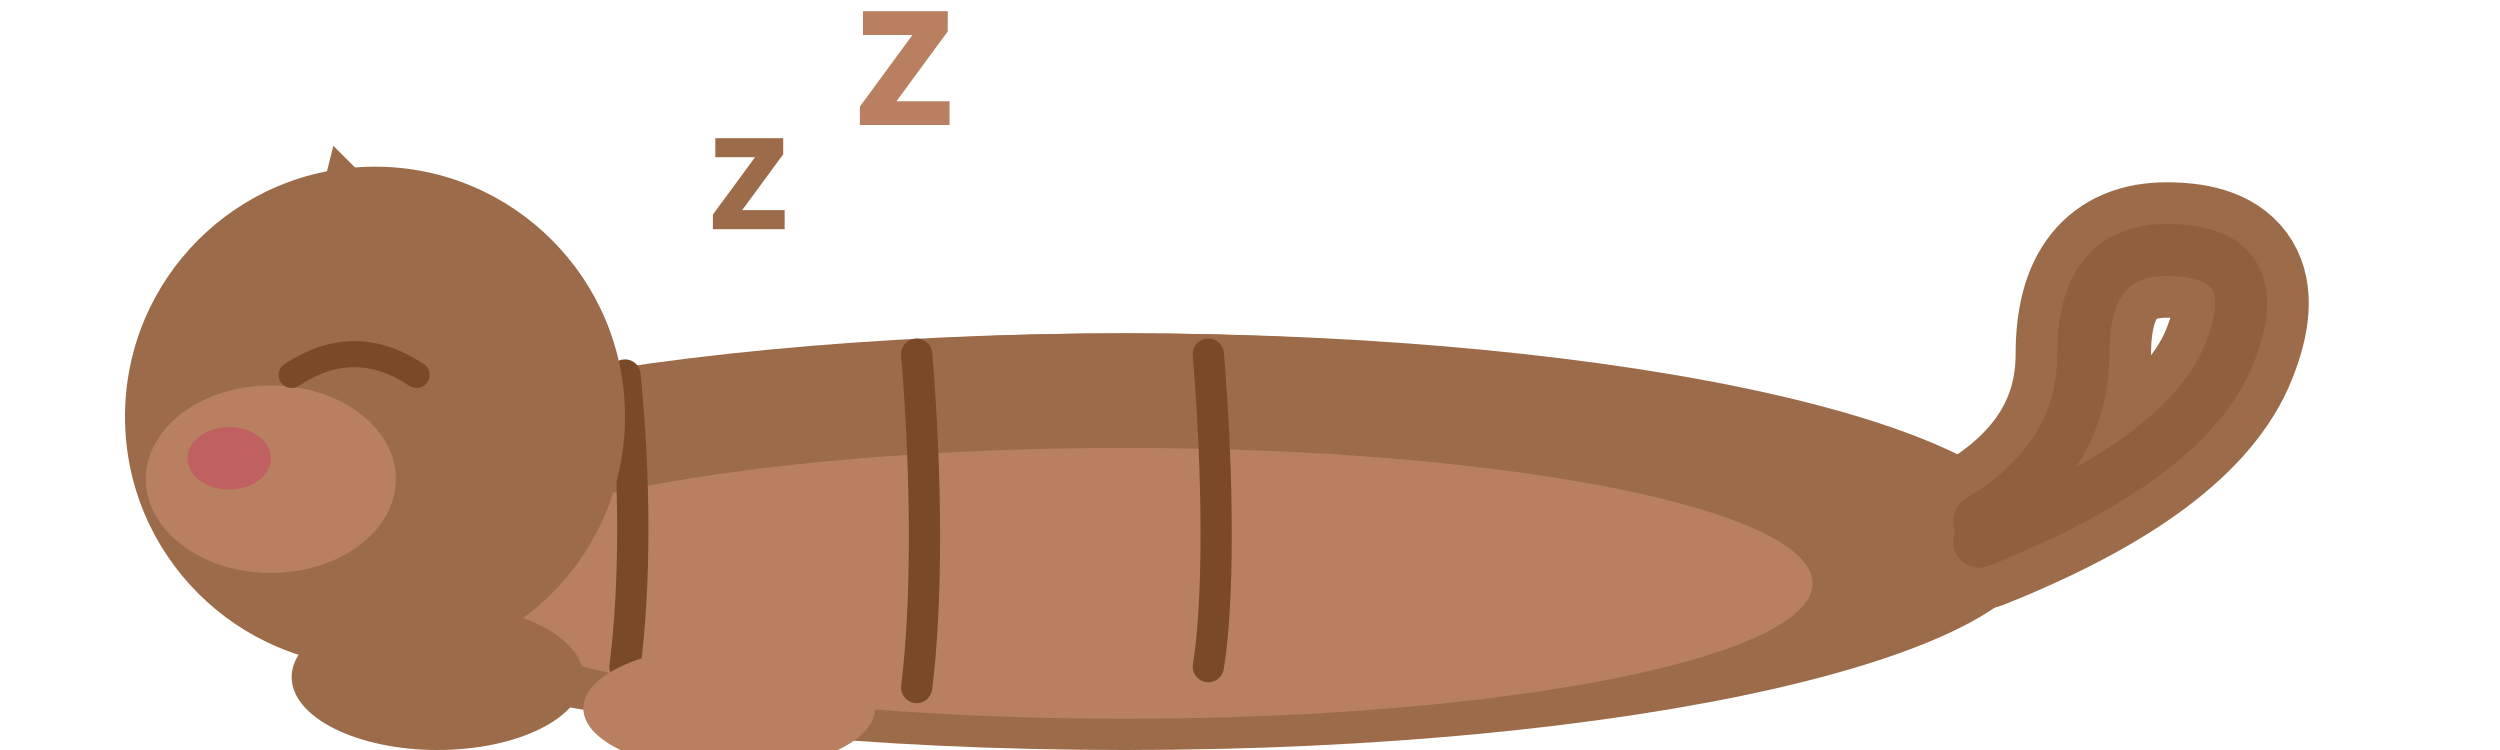
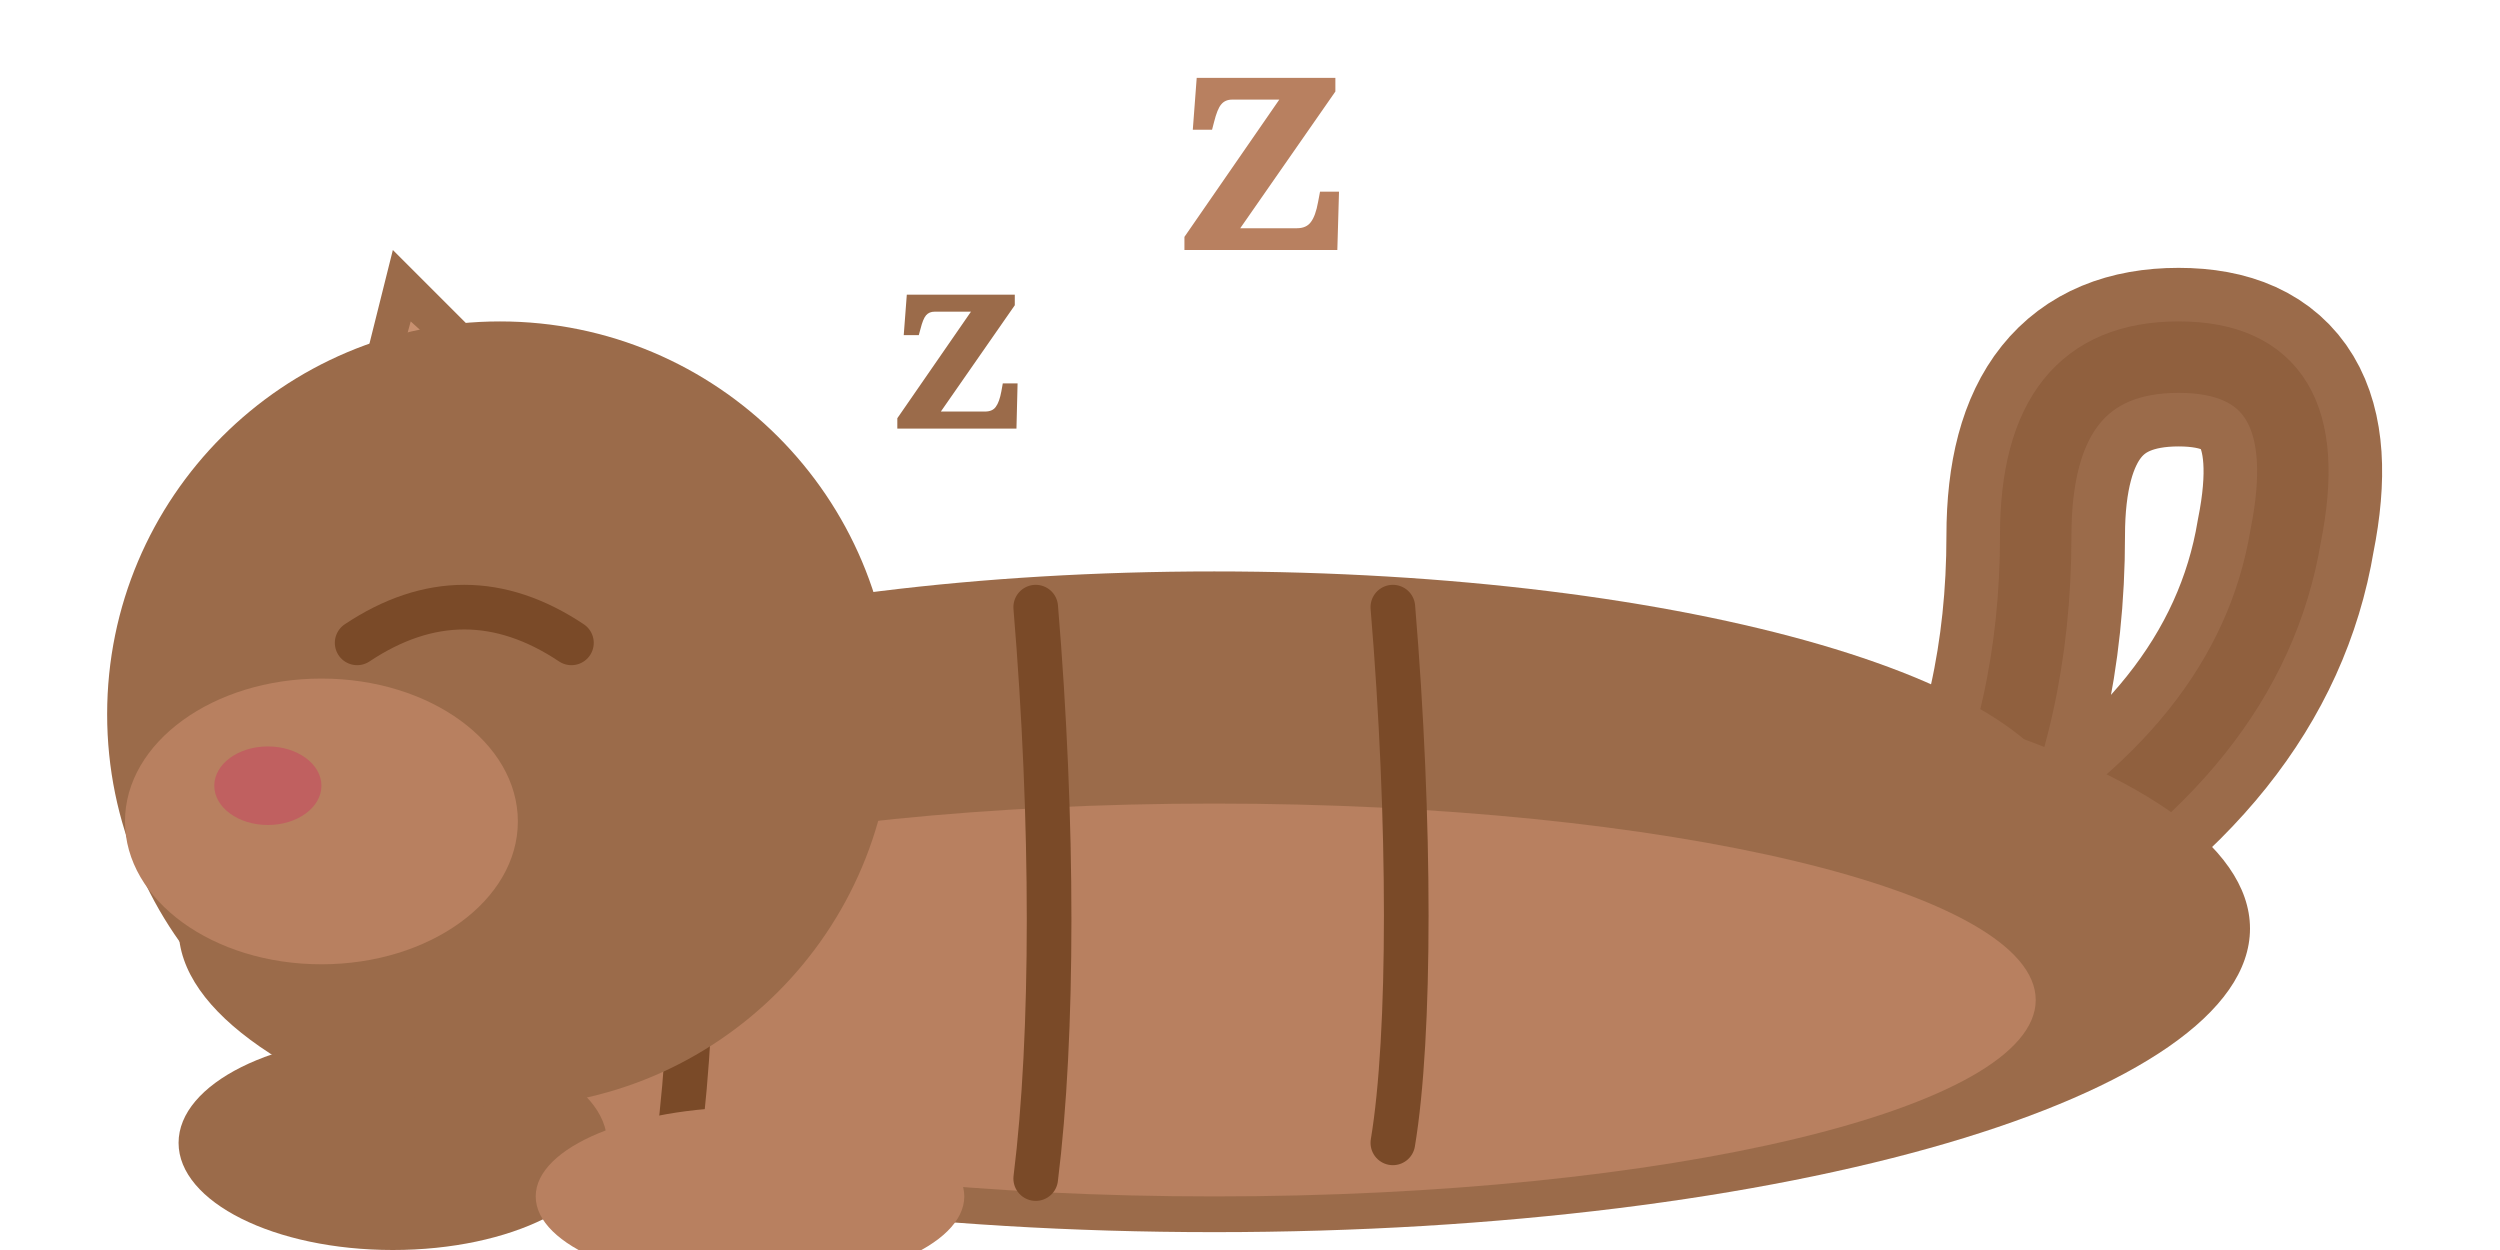
- <svg xmlns="http://www.w3.org/2000/svg" viewBox="0 0 240 72" width="240" height="72" role="img" aria-label="brown cat sleeping curled up">
-   <style>
- .g{animation:breathe 5s ease-in-out infinite}
- .z1{animation:z1 3s ease-in-out infinite;transform-box:fill-box;transform-origin:0% 100%}
- .z2{animation:z2 3s ease-in-out infinite 1.5s;transform-box:fill-box;transform-origin:0% 100%}
- @keyframes breathe{0%,100%{transform:scaleY(1)}50%{transform:scaleY(1.04)}}
- @keyframes z1{0%{transform:translate(0,0) scale(1);opacity:1}100%{transform:translate(10px,-32px) scale(1.4);opacity:0}}
- @keyframes z2{0%{transform:translate(0,0) scale(.7);opacity:0}15%{opacity:.8}100%{transform:translate(14px,-44px) scale(1.6);opacity:0}}
- </style>
-   <g class="g">
-     <ellipse cx="108" cy="52" rx="88" ry="20" fill="#9b6b4a" />
-     <ellipse cx="108" cy="48" rx="74" ry="16" fill="#9b6b4a" />
-     <ellipse cx="108" cy="56" rx="66" ry="13" fill="#b88060" />
-     <path d="M190,52 Q210,44 214,34 Q218,24 208,24 Q200,24 200,34 Q200,44 190,50" stroke="#9b6b4a" stroke-width="13" fill="none" stroke-linecap="round" />
-     <path d="M190,52 Q210,44 214,34 Q218,24 208,24 Q200,24 200,34 Q200,44 190,50" stroke="#7a4a28" stroke-width="5" fill="none" stroke-linecap="round" opacity=".35" />
-     <path d="M60,36 C61,46 61,56 60,64" stroke="#7a4a28" stroke-width="3" fill="none" stroke-linecap="round" />
-     <path d="M88,34 C89,46 89,58 88,66" stroke="#7a4a28" stroke-width="3" fill="none" stroke-linecap="round" />
-     <path d="M116,34 C117,46 117,58 116,64" stroke="#7a4a28" stroke-width="3" fill="none" stroke-linecap="round" />
-     <ellipse cx="42" cy="65" rx="14" ry="7" fill="#9b6b4a" />
-     <ellipse cx="70" cy="68" rx="14" ry="6" fill="#b88060" />
-     <polygon points="28,30 32,14 46,28" fill="#9b6b4a" />
-     <polygon points="30,29 33,18 44,28" fill="#c89070" />
-     <circle cx="36" cy="40" r="24" fill="#9b6b4a" />
-     <ellipse cx="26" cy="46" rx="12" ry="9" fill="#b88060" />
-     <path d="M28,36 Q34,32 40,36" stroke="#7a4a28" stroke-width="2.5" fill="none" stroke-linecap="round" />
-     <ellipse cx="22" cy="44" rx="4" ry="3" fill="#c06060" />
-     <g class="z1">
-       <text x="68" y="22" font-size="16" font-weight="bold" fill="#9b6b4a" font-family="sans-serif">z</text>
-     </g>
-     <g class="z2">
-       <text x="82" y="12" font-size="20" font-weight="bold" fill="#b88060" font-family="sans-serif">z</text>
-     </g>
+ <svg xmlns="http://www.w3.org/2000/svg" viewBox="0 0 140 70" width="140" height="70" role="img" aria-label="brown cat sleeping">
+   <g>
+     <animateTransform attributeName="transform" type="translate" values="0,0; 0,-1; 0,0" dur="5s" repeatCount="indefinite" calcMode="spline" keyTimes="0;0.5;1" keySplines="0.42 0 0.58 1; 0.42 0 0.58 1" />
+     <path d="M112,50 Q126,42 128,30 Q130,20 122,20 Q114,20 114,30 Q114,40 110,48" stroke="#9b6b4a" stroke-width="10" fill="none" stroke-linecap="round" />
+     <path d="M112,50 Q126,42 128,30 Q130,20 122,20 Q114,20 114,30 Q114,40 110,48" stroke="#7a4a28" stroke-width="4" fill="none" stroke-linecap="round" opacity="0.35" />
+     <ellipse cx="68" cy="52" rx="58" ry="17" fill="#9b6b4a" />
+     <ellipse cx="68" cy="46" rx="48" ry="14" fill="#9b6b4a" />
+     <ellipse cx="68" cy="56" rx="46" ry="11" fill="#b88060" />
+     <path d="M38,36 C39,46 39,56 38,64" stroke="#7a4a28" stroke-width="2.5" fill="none" stroke-linecap="round" />
+     <path d="M58,34 C59,46 59,58 58,66" stroke="#7a4a28" stroke-width="2.5" fill="none" stroke-linecap="round" />
+     <path d="M78,34 C79,46 79,58 78,64" stroke="#7a4a28" stroke-width="2.5" fill="none" stroke-linecap="round" />
+     <ellipse cx="22" cy="64" rx="12" ry="6" fill="#9b6b4a" />
+     <ellipse cx="42" cy="67" rx="12" ry="5" fill="#b88060" />
+     <polygon points="18,30 22,14 36,28" fill="#9b6b4a" />
+     <polygon points="20,29 23,18 34,28" fill="#c89070" />
+     <circle cx="28" cy="40" r="22" fill="#9b6b4a" />
+     <ellipse cx="18" cy="46" rx="11" ry="8" fill="#b88060" />
+     <path d="M20,36 Q26,32 32,36" stroke="#7a4a28" stroke-width="2.5" fill="none" stroke-linecap="round" />
+     <ellipse cx="15" cy="44" rx="3" ry="2.2" fill="#c06060" />
+     <text x="50" y="24" font-size="14" font-weight="bold" fill="#9b6b4a" font-family="Georgia, serif">z
+       <animateTransform attributeName="transform" type="translate" values="0,0; 4,-16; 8,-32" dur="3s" repeatCount="indefinite" calcMode="linear" />
+       <animate attributeName="opacity" values="0.9;0.4;0" dur="3s" repeatCount="indefinite" />
+     </text>
+     <text x="66" y="14" font-size="18" font-weight="bold" fill="#b88060" font-family="Georgia, serif">z
+       <animateTransform attributeName="transform" type="translate" values="0,0; 6,-20; 12,-40" dur="3s" begin="1.5s" repeatCount="indefinite" calcMode="linear" />
+       <animate attributeName="opacity" values="0;0.9;0.4;0" keyTimes="0;0.1;0.6;1" dur="3s" begin="1.5s" repeatCount="indefinite" />
+     </text>
  </g>
</svg>
